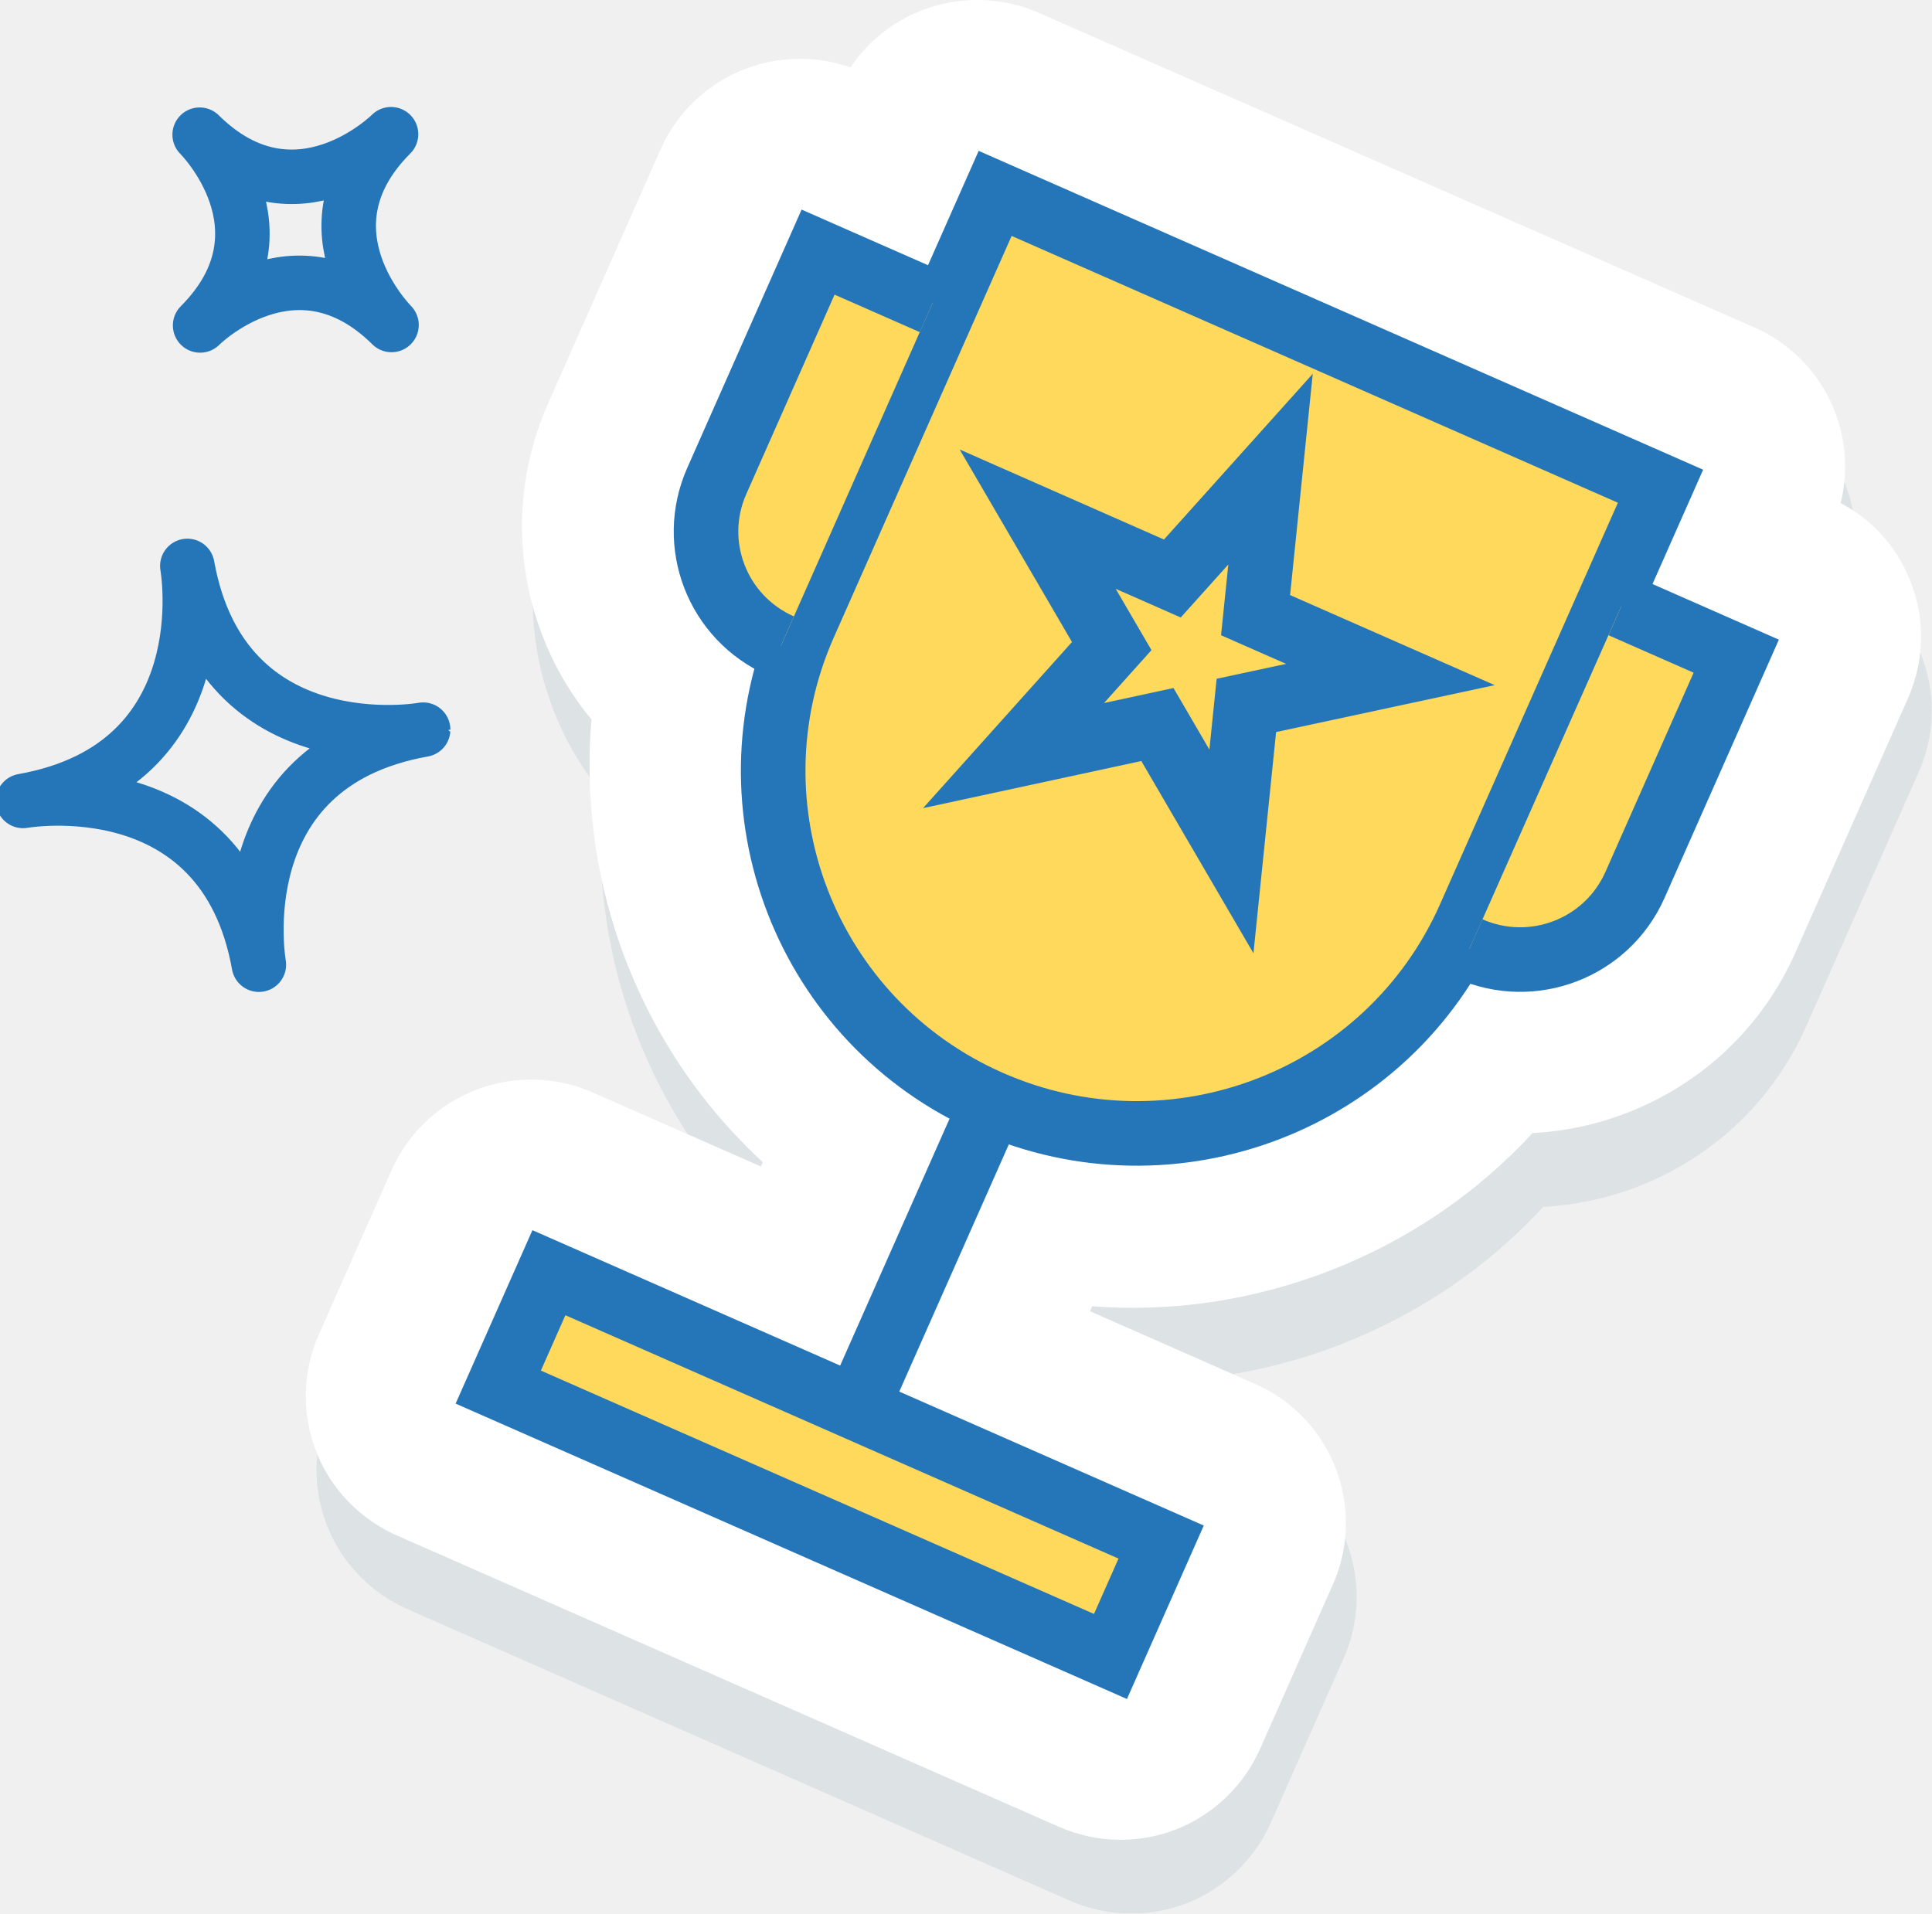
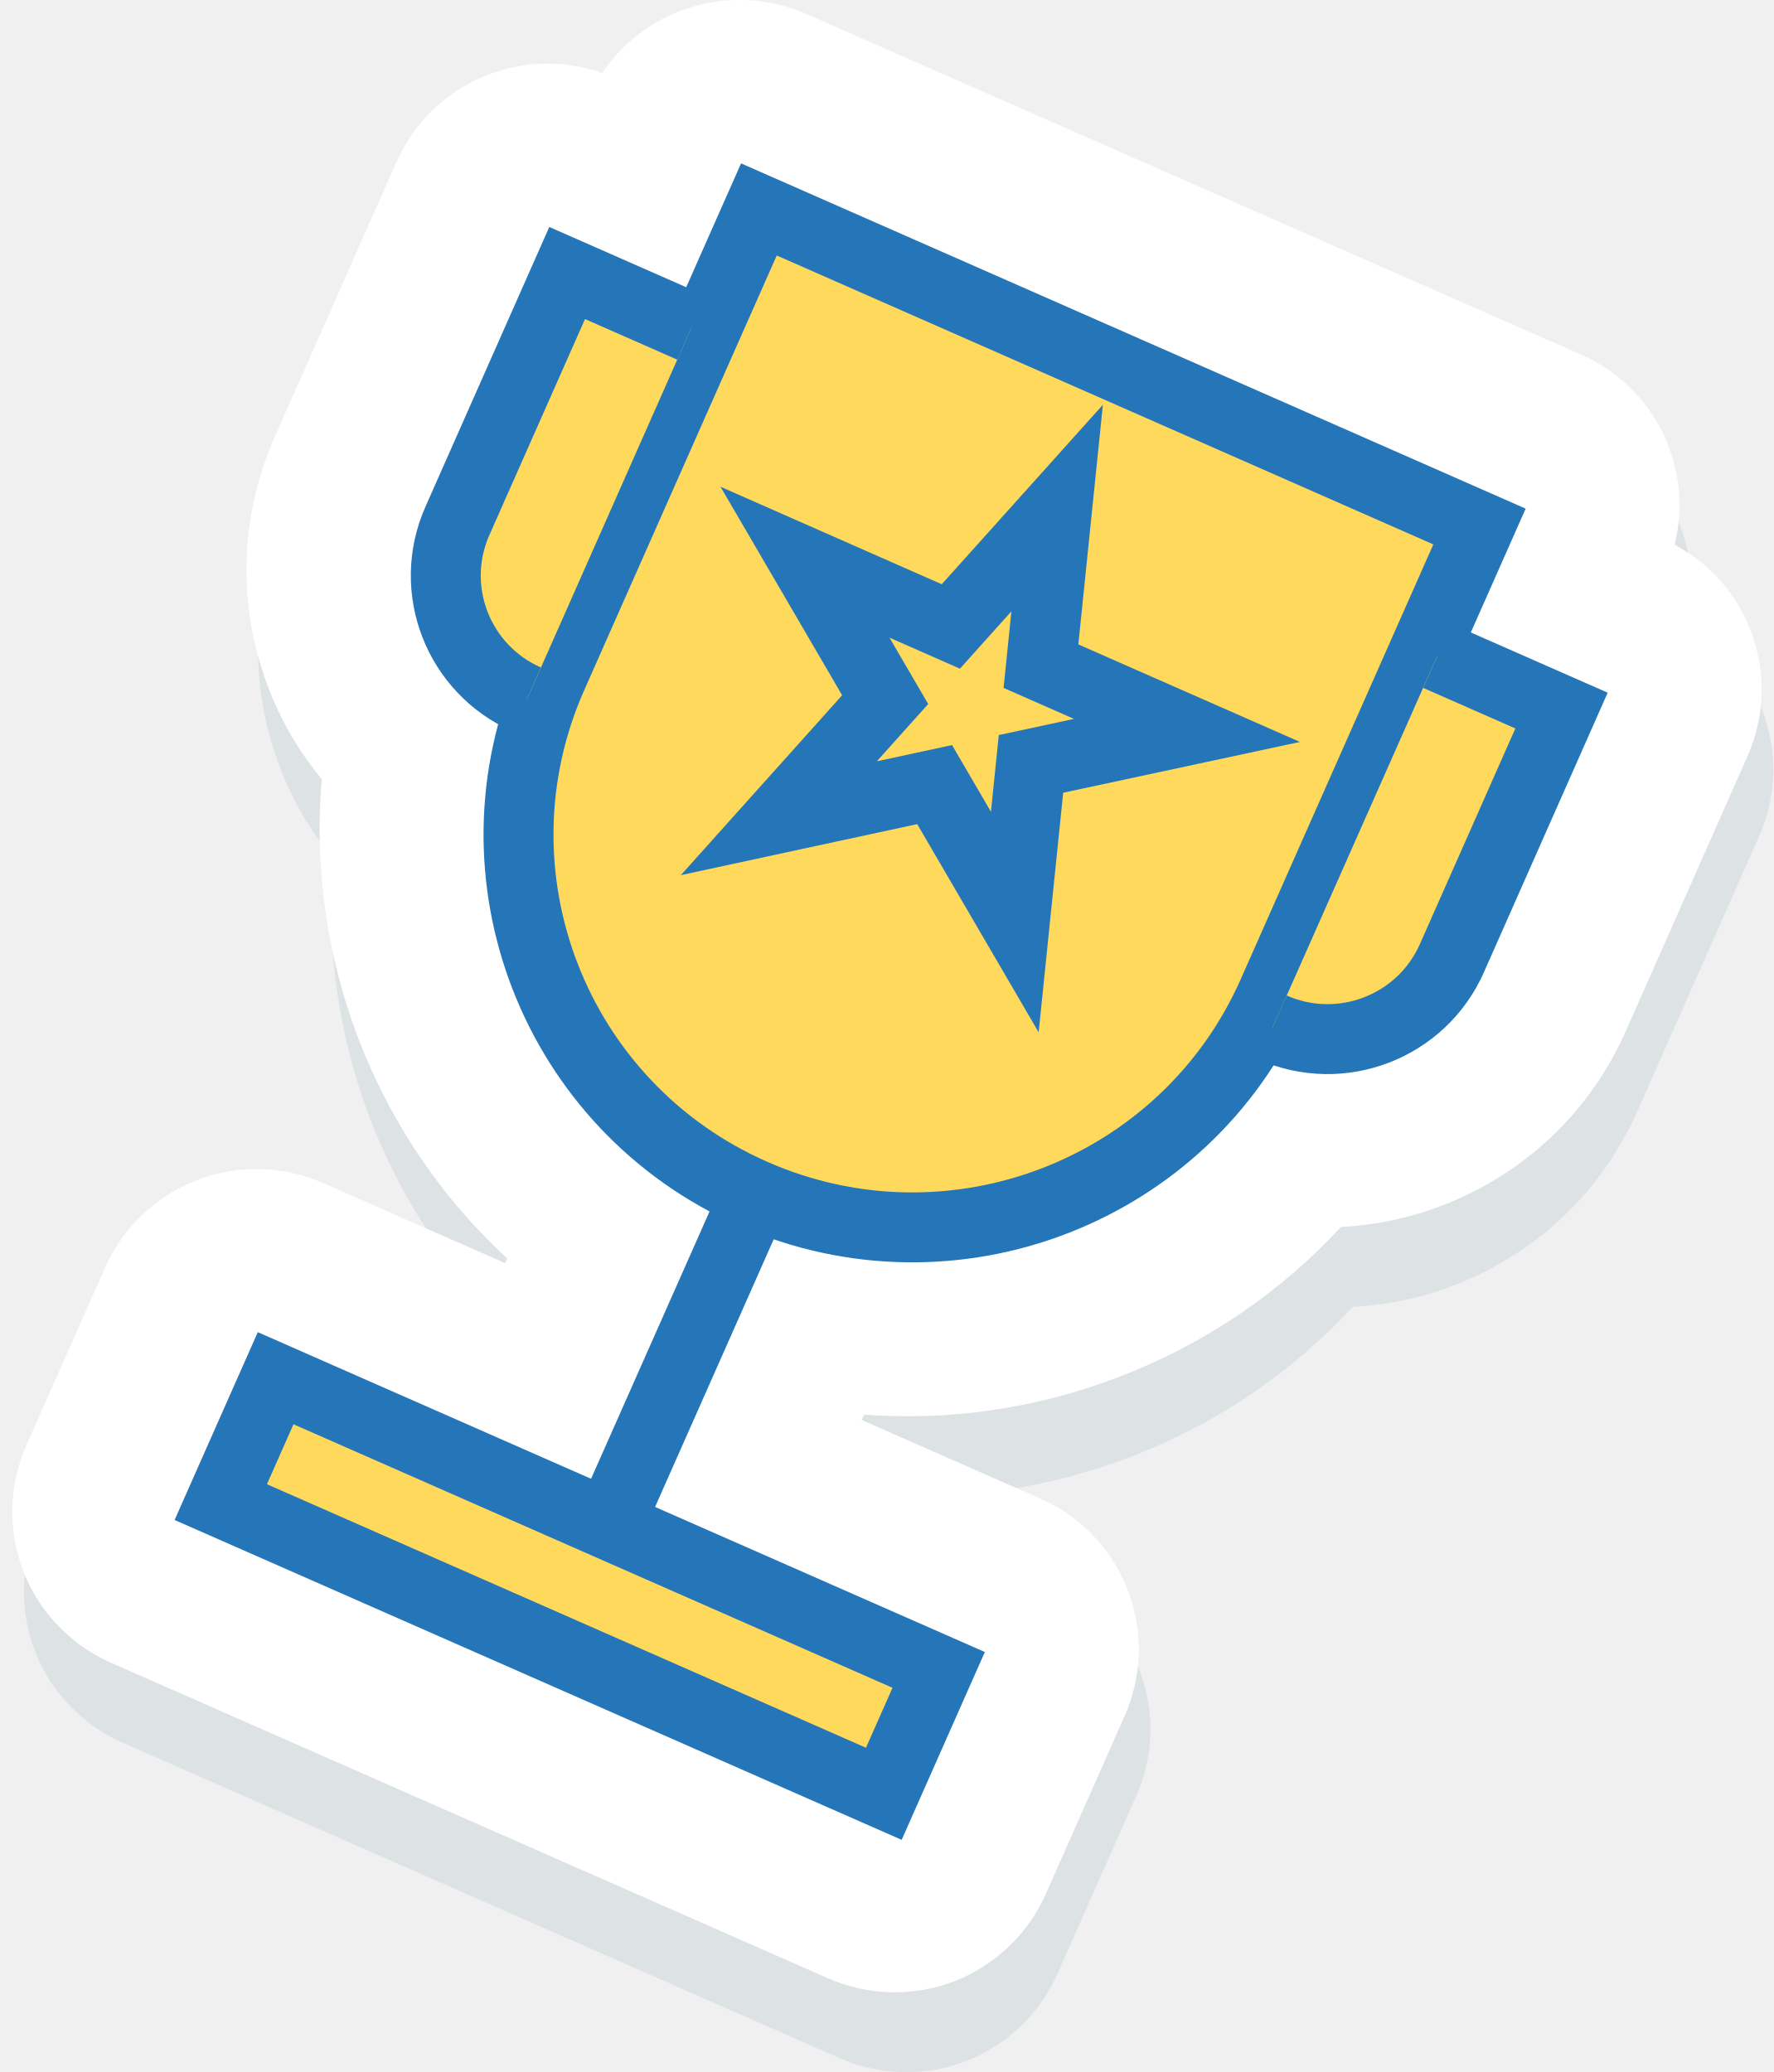
- <svg xmlns="http://www.w3.org/2000/svg" width="105" height="104" viewBox="0 0 105 104" fill="none">
-   <g clip-path="url(#clip0_2451_1144)">
-     <g opacity="0.75">
-       <path opacity="0.75" d="M69.068 99.069L73.024 90.136C74.286 87.282 73.803 84.107 72.041 81.785C71.22 80.704 70.118 79.809 68.78 79.226L59.827 75.283L59.945 75.013C64.274 75.342 68.662 74.701 72.829 73.088C77.107 71.433 80.859 68.866 83.874 65.598C85.602 65.506 87.322 65.151 88.982 64.509C93.116 62.913 96.385 59.806 98.173 55.762L104.28 41.965C105.542 39.111 105.059 35.936 103.297 33.614C102.603 32.694 101.688 31.925 100.621 31.351C101.23 28.886 100.671 26.327 99.181 24.368C98.359 23.288 97.258 22.392 95.928 21.81L57.048 4.712C55.032 3.825 52.745 3.774 50.696 4.568C49.103 5.184 47.748 6.274 46.808 7.675C44.953 7.025 42.92 7.05 41.073 7.76C39.023 8.553 37.372 10.124 36.482 12.133L30.375 25.93C28.588 29.975 28.478 34.475 30.078 38.596C30.637 40.048 31.4 41.399 32.34 42.632C32.467 42.792 32.594 42.953 32.73 43.113C32.12 50.273 34.144 57.552 38.651 63.462C39.667 64.796 40.811 66.037 42.039 67.177L41.937 67.414L32.806 63.395C30.79 62.508 28.503 62.457 26.453 63.251C24.403 64.045 22.752 65.615 21.862 67.625L17.906 76.558C17.017 78.568 16.966 80.839 17.762 82.891C18.042 83.617 18.423 84.293 18.889 84.901C19.736 86.007 20.854 86.893 22.15 87.467L58.141 103.308C60.157 104.194 62.436 104.245 64.494 103.451C66.527 102.649 68.179 101.079 69.068 99.069Z" fill="#CFD8DC" />
-     </g>
-     <path d="M68.484 95.058L72.439 86.125C73.701 83.271 73.219 80.096 71.457 77.774C70.635 76.693 69.534 75.798 68.196 75.216L59.242 71.272L59.361 71.002C63.689 71.332 68.077 70.69 72.245 69.077C76.522 67.422 80.275 64.855 83.29 61.588C85.018 61.495 86.737 61.14 88.398 60.498C92.531 58.903 95.801 55.795 97.588 51.751L103.695 37.954C104.957 35.1 104.475 31.925 102.713 29.603C102.018 28.683 101.103 27.915 100.036 27.34C100.646 24.875 100.087 22.317 98.596 20.358C97.775 19.277 96.673 18.382 95.344 17.799L56.464 0.701C54.448 -0.186 52.161 -0.236 50.111 0.557C48.519 1.174 47.163 2.263 46.223 3.665C44.368 3.014 42.335 3.04 40.489 3.749C38.439 4.543 36.787 6.113 35.898 8.123L29.791 21.92C28.003 25.964 27.893 30.465 29.494 34.585C30.053 36.037 30.815 37.388 31.756 38.621C31.883 38.782 32.01 38.942 32.145 39.102C31.535 46.263 33.56 53.541 38.066 59.452C39.083 60.786 40.226 62.027 41.454 63.167L41.353 63.403L32.221 59.384C30.206 58.497 27.919 58.447 25.869 59.24C23.819 60.034 22.167 61.605 21.278 63.614L17.322 72.547C16.433 74.557 16.382 76.828 17.178 78.88C17.457 79.606 17.839 80.282 18.305 80.89C19.152 81.996 20.27 82.882 21.566 83.457L57.557 99.297C59.573 100.183 61.851 100.234 63.91 99.44C65.942 98.638 67.594 97.068 68.484 95.058Z" fill="white" />
-     <path d="M54.084 10.512L43.708 33.943C39.303 43.898 43.818 55.534 53.805 59.924C63.791 64.315 75.464 59.815 79.868 49.859L90.245 26.428L54.084 10.512Z" fill="#FFD95C" stroke="#2576B9" stroke-width="3.51" stroke-miterlimit="10" />
-     <path d="M88.127 32.922L94.361 35.666L88.856 48.103C87.331 51.54 83.307 53.093 79.86 51.574" fill="#FFD95C" />
-     <path d="M88.127 32.922L94.361 35.666L88.856 48.103C87.331 51.54 83.307 53.093 79.86 51.574" stroke="#2576B9" stroke-width="3.51" stroke-miterlimit="10" />
-     <path d="M42.437 35.108C38.989 33.589 37.431 29.578 38.956 26.141L44.461 13.704L50.696 16.448" fill="#FFD95C" />
-     <path d="M42.437 35.108C38.989 33.589 37.431 29.578 38.956 26.141L44.461 13.704L50.696 16.448" stroke="#2576B9" stroke-width="3.51" stroke-miterlimit="10" />
-     <path d="M53.898 59.967L46.554 76.541" stroke="#2576B9" stroke-width="3.51" stroke-miterlimit="10" />
-     <path d="M63.105 83.818L29.832 69.177L27.079 75.395L60.352 90.036L63.105 83.818Z" fill="#FFD95C" stroke="#2576B9" stroke-width="3.51" stroke-miterlimit="10" />
-     <path d="M69.051 25.5L68.238 33.437L75.565 36.662L67.738 38.342L66.925 46.279L62.902 39.381L55.084 41.069L60.42 35.117L56.396 28.218L63.715 31.444L69.051 25.5Z" fill="#FFD95C" stroke="#2576B9" stroke-width="3.51" stroke-miterlimit="10" />
-     <path d="M21.252 7.295C21.252 7.295 16.068 12.488 10.851 7.321C10.851 7.321 16.06 12.488 10.876 17.689C10.876 17.689 16.06 12.496 21.278 17.664C21.278 17.655 16.06 12.488 21.252 7.295Z" stroke="#2576B9" stroke-width="2.962" stroke-miterlimit="10" stroke-linecap="round" stroke-linejoin="round" />
-     <path d="M10.181 30.76C10.181 30.76 12.13 41.602 1.253 43.535C1.253 43.535 12.13 41.593 14.069 52.435C14.069 52.435 12.121 41.593 22.997 39.66C22.997 39.668 12.13 41.602 10.181 30.76Z" stroke="#2576B9" stroke-width="2.962" stroke-miterlimit="10" stroke-linecap="round" stroke-linejoin="round" />
+ <svg xmlns="http://www.w3.org/2000/svg" width="89" height="104" viewBox="0 0 89 104" fill="none">
+   <g opacity="0.75">
+     <path opacity="0.75" d="M53.068 99.069L57.024 90.136C58.286 87.282 57.803 84.107 56.041 81.785C55.22 80.704 54.118 79.809 52.78 79.226L43.827 75.283L43.945 75.013C48.274 75.342 52.661 74.701 56.829 73.088C61.107 71.433 64.859 68.866 67.874 65.598C69.602 65.506 71.322 65.151 72.982 64.509C77.116 62.913 80.385 59.806 82.173 55.762L88.28 41.965C89.542 39.111 89.059 35.936 87.297 33.614C86.603 32.694 85.688 31.925 84.621 31.351C85.231 28.886 84.671 26.327 83.181 24.368C82.359 23.288 81.258 22.392 79.928 21.81L41.048 4.712C39.032 3.825 36.745 3.774 34.696 4.568C33.103 5.184 31.748 6.274 30.808 7.675C28.953 7.025 26.92 7.05 25.073 7.76C23.023 8.553 21.372 10.124 20.482 12.133L14.375 25.93C12.588 29.975 12.478 34.475 14.079 38.596C14.637 40.048 15.4 41.399 16.34 42.632C16.467 42.792 16.594 42.953 16.73 43.113C16.12 50.273 18.144 57.552 22.651 63.462C23.667 64.796 24.811 66.037 26.039 67.177L25.937 67.414L16.806 63.395C14.79 62.508 12.503 62.457 10.453 63.251C8.403 64.045 6.752 65.615 5.862 67.625L1.906 76.558C1.017 78.568 0.966 80.839 1.762 82.891C2.042 83.617 2.423 84.293 2.889 84.901C3.736 86.007 4.854 86.893 6.15 87.467L42.141 103.308C44.157 104.194 46.436 104.245 48.494 103.451C50.527 102.649 52.179 101.079 53.068 99.069Z" fill="#CFD8DC" />
  </g>
-   <defs>
-     <clipPath id="clip0_2451_1144">
-       <rect width="105" height="104" fill="white" />
-     </clipPath>
-   </defs>
+   <path d="M52.484 95.058L56.439 86.125C57.701 83.271 57.219 80.096 55.457 77.774C54.635 76.693 53.534 75.798 52.196 75.216L43.242 71.272L43.361 71.002C47.689 71.332 52.077 70.69 56.245 69.077C60.522 67.422 64.275 64.855 67.29 61.588C69.018 61.495 70.737 61.14 72.398 60.498C76.531 58.903 79.801 55.795 81.588 51.751L87.695 37.954C88.957 35.1 88.475 31.925 86.713 29.603C86.018 28.683 85.103 27.915 84.036 27.34C84.646 24.875 84.087 22.317 82.596 20.358C81.775 19.277 80.673 18.382 79.344 17.799L40.464 0.701C38.448 -0.186 36.161 -0.236 34.111 0.557C32.519 1.174 31.163 2.263 30.223 3.665C28.368 3.014 26.335 3.04 24.489 3.749C22.439 4.543 20.787 6.113 19.898 8.123L13.79 21.92C12.003 25.964 11.893 30.465 13.494 34.585C14.053 36.037 14.815 37.388 15.756 38.621C15.883 38.782 16.01 38.942 16.145 39.102C15.535 46.263 17.56 53.541 22.066 59.452C23.083 60.786 24.226 62.027 25.454 63.167L25.353 63.403L16.221 59.384C14.206 58.497 11.918 58.447 9.869 59.24C7.819 60.034 6.167 61.605 5.278 63.614L1.322 72.547C0.433 74.557 0.382 76.828 1.178 78.88C1.457 79.606 1.839 80.282 2.305 80.89C3.152 81.996 4.27 82.882 5.566 83.457L41.557 99.297C43.573 100.183 45.851 100.234 47.91 99.44C49.943 98.638 51.594 97.068 52.484 95.058Z" fill="white" />
+   <path d="M38.084 10.512L27.708 33.943C23.303 43.898 27.818 55.534 37.805 59.924C47.791 64.315 59.464 59.815 63.868 49.859L74.245 26.428L38.084 10.512Z" fill="#FFD95C" stroke="#2576B9" stroke-width="3.51" stroke-miterlimit="10" />
+   <path d="M72.127 32.922L78.361 35.666L72.856 48.103C71.331 51.54 67.307 53.093 63.86 51.574" fill="#FFD95C" />
+   <path d="M72.127 32.922L78.361 35.666L72.856 48.103C71.331 51.54 67.307 53.093 63.86 51.574" stroke="#2576B9" stroke-width="3.51" stroke-miterlimit="10" />
+   <path d="M26.437 35.108C22.989 33.589 21.431 29.578 22.956 26.141L28.461 13.704L34.696 16.448" fill="#FFD95C" />
+   <path d="M26.437 35.108C22.989 33.589 21.431 29.578 22.956 26.141L28.461 13.704L34.696 16.448" stroke="#2576B9" stroke-width="3.51" stroke-miterlimit="10" />
+   <path d="M37.898 59.967L30.554 76.541" stroke="#2576B9" stroke-width="3.51" stroke-miterlimit="10" />
+   <path d="M47.105 83.818L13.832 69.177L11.079 75.395L44.352 90.036L47.105 83.818Z" fill="#FFD95C" stroke="#2576B9" stroke-width="3.51" stroke-miterlimit="10" />
+   <path d="M53.051 25.5L52.238 33.437L59.565 36.662L51.738 38.342L50.925 46.279L46.902 39.381L39.084 41.069L44.42 35.117L40.396 28.218L47.715 31.444L53.051 25.5Z" fill="#FFD95C" stroke="#2576B9" stroke-width="3.51" stroke-miterlimit="10" />
</svg>
